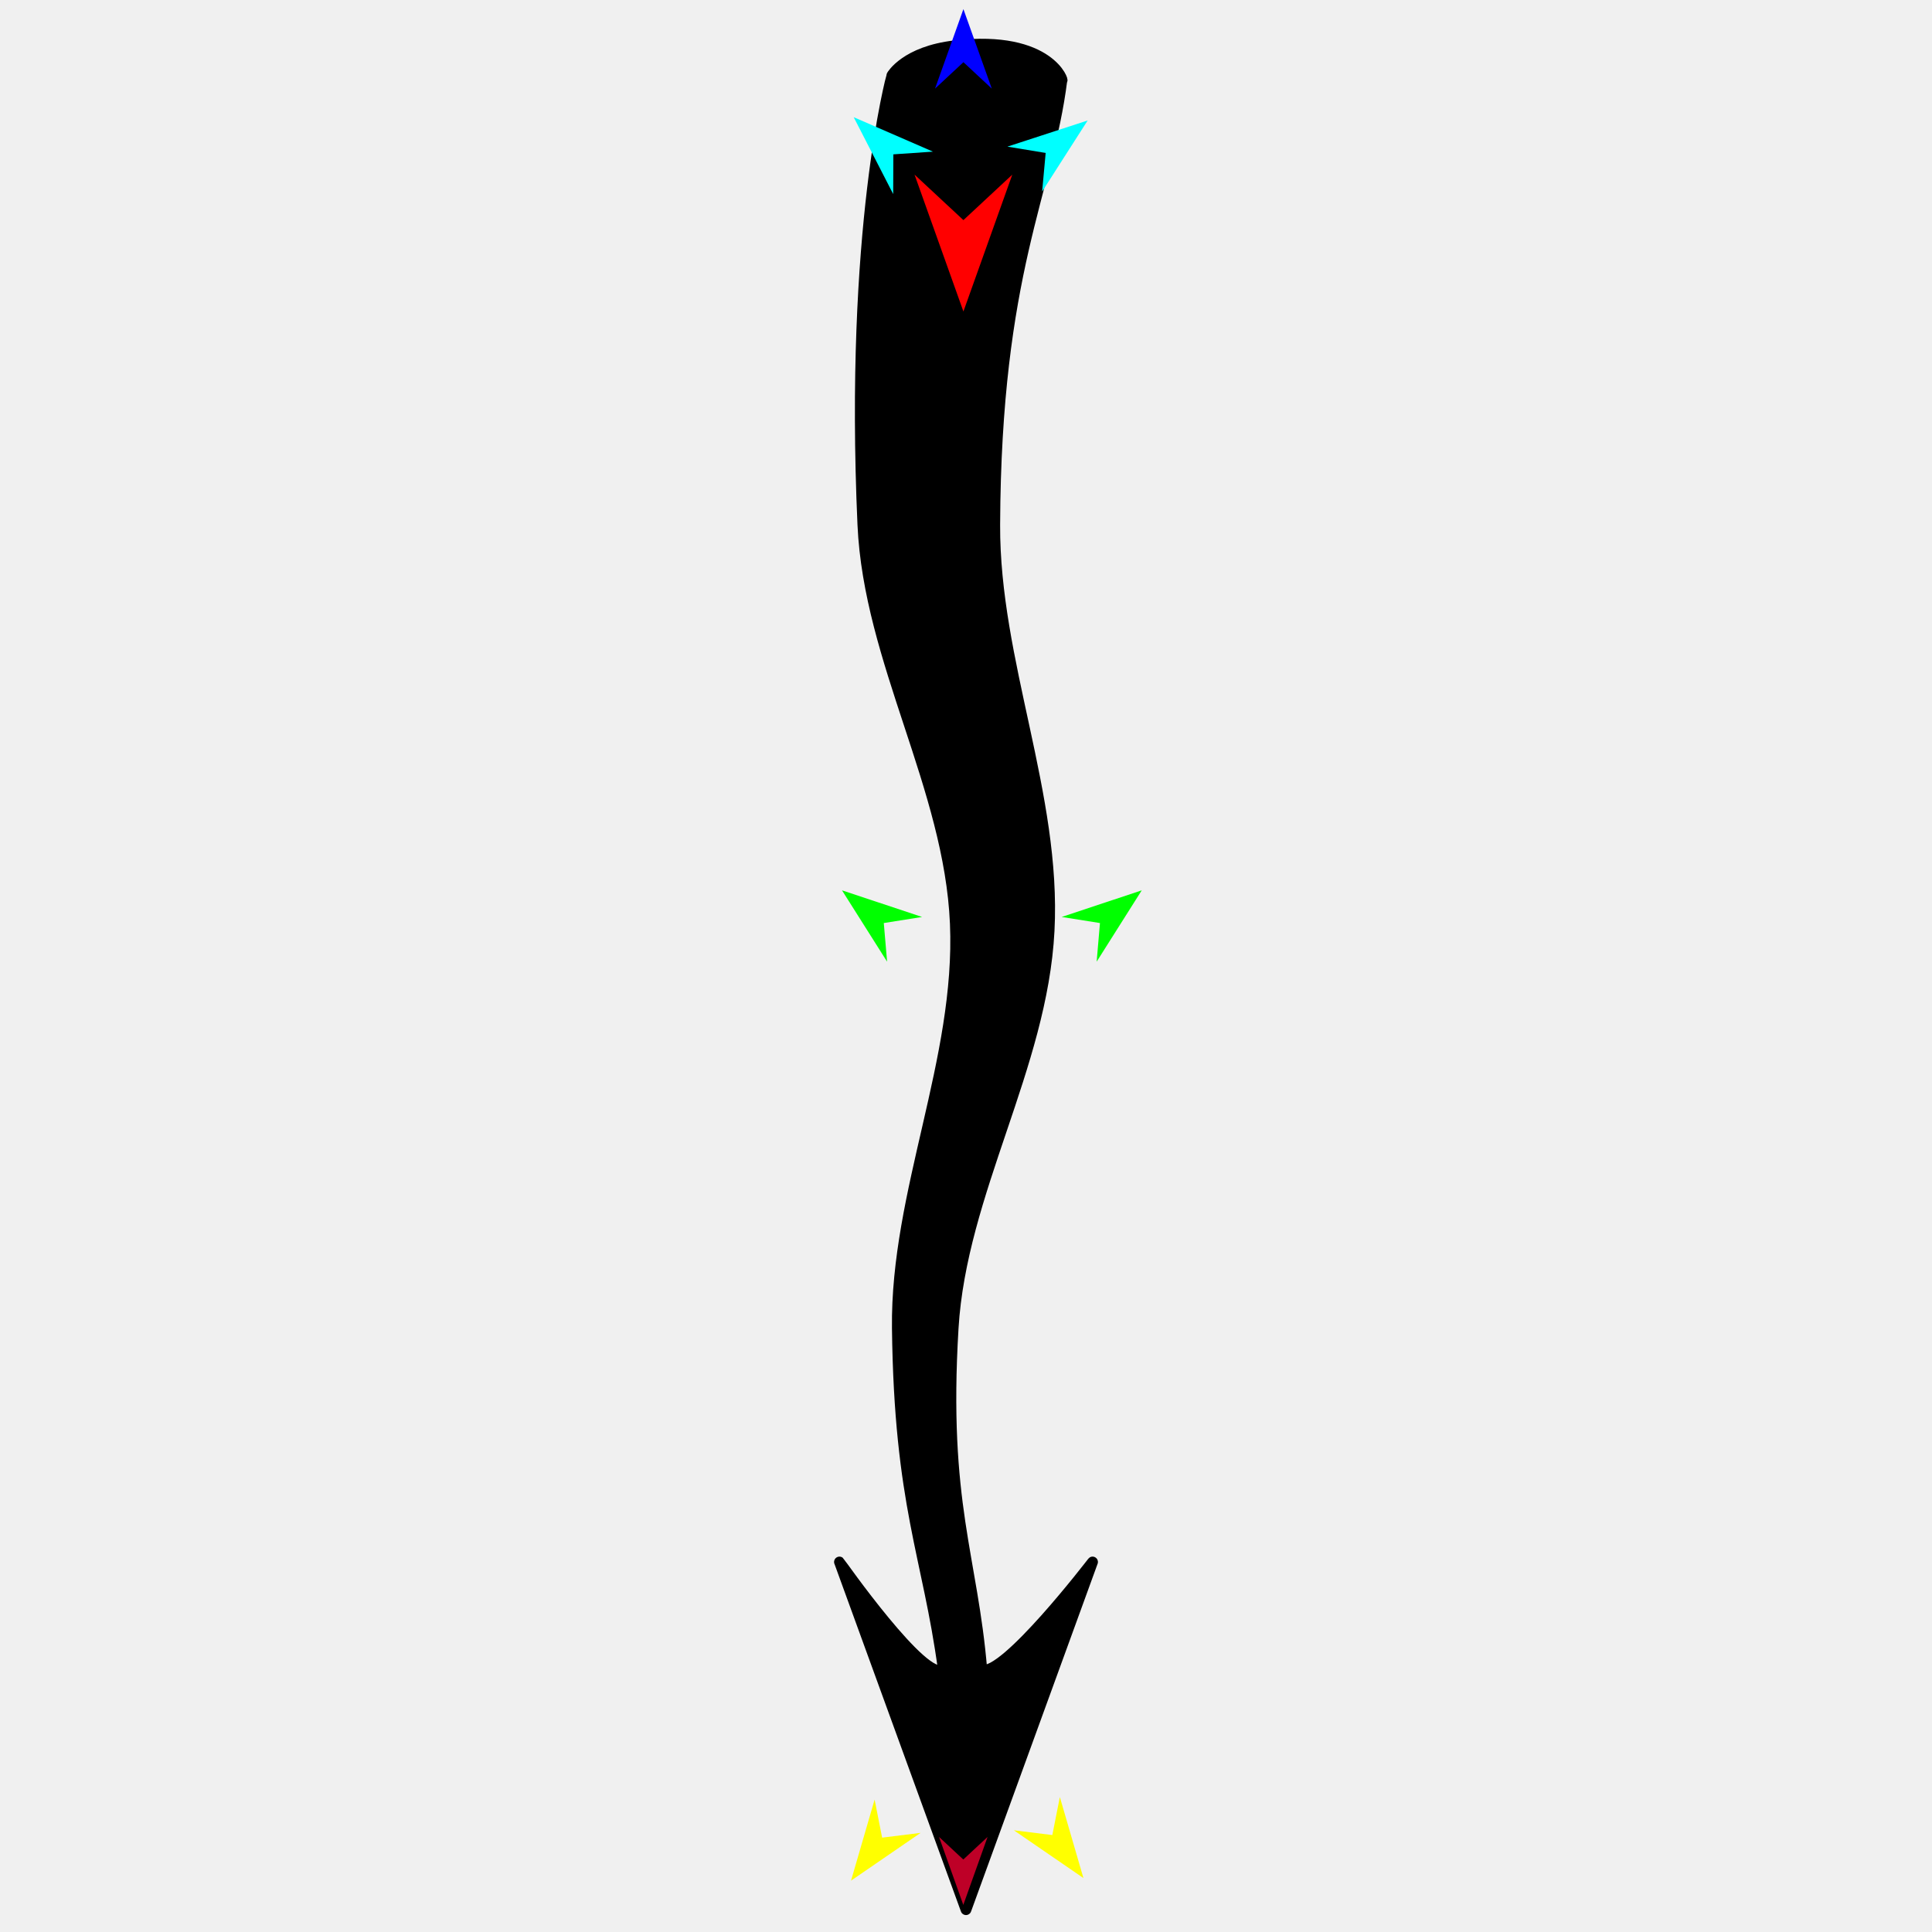
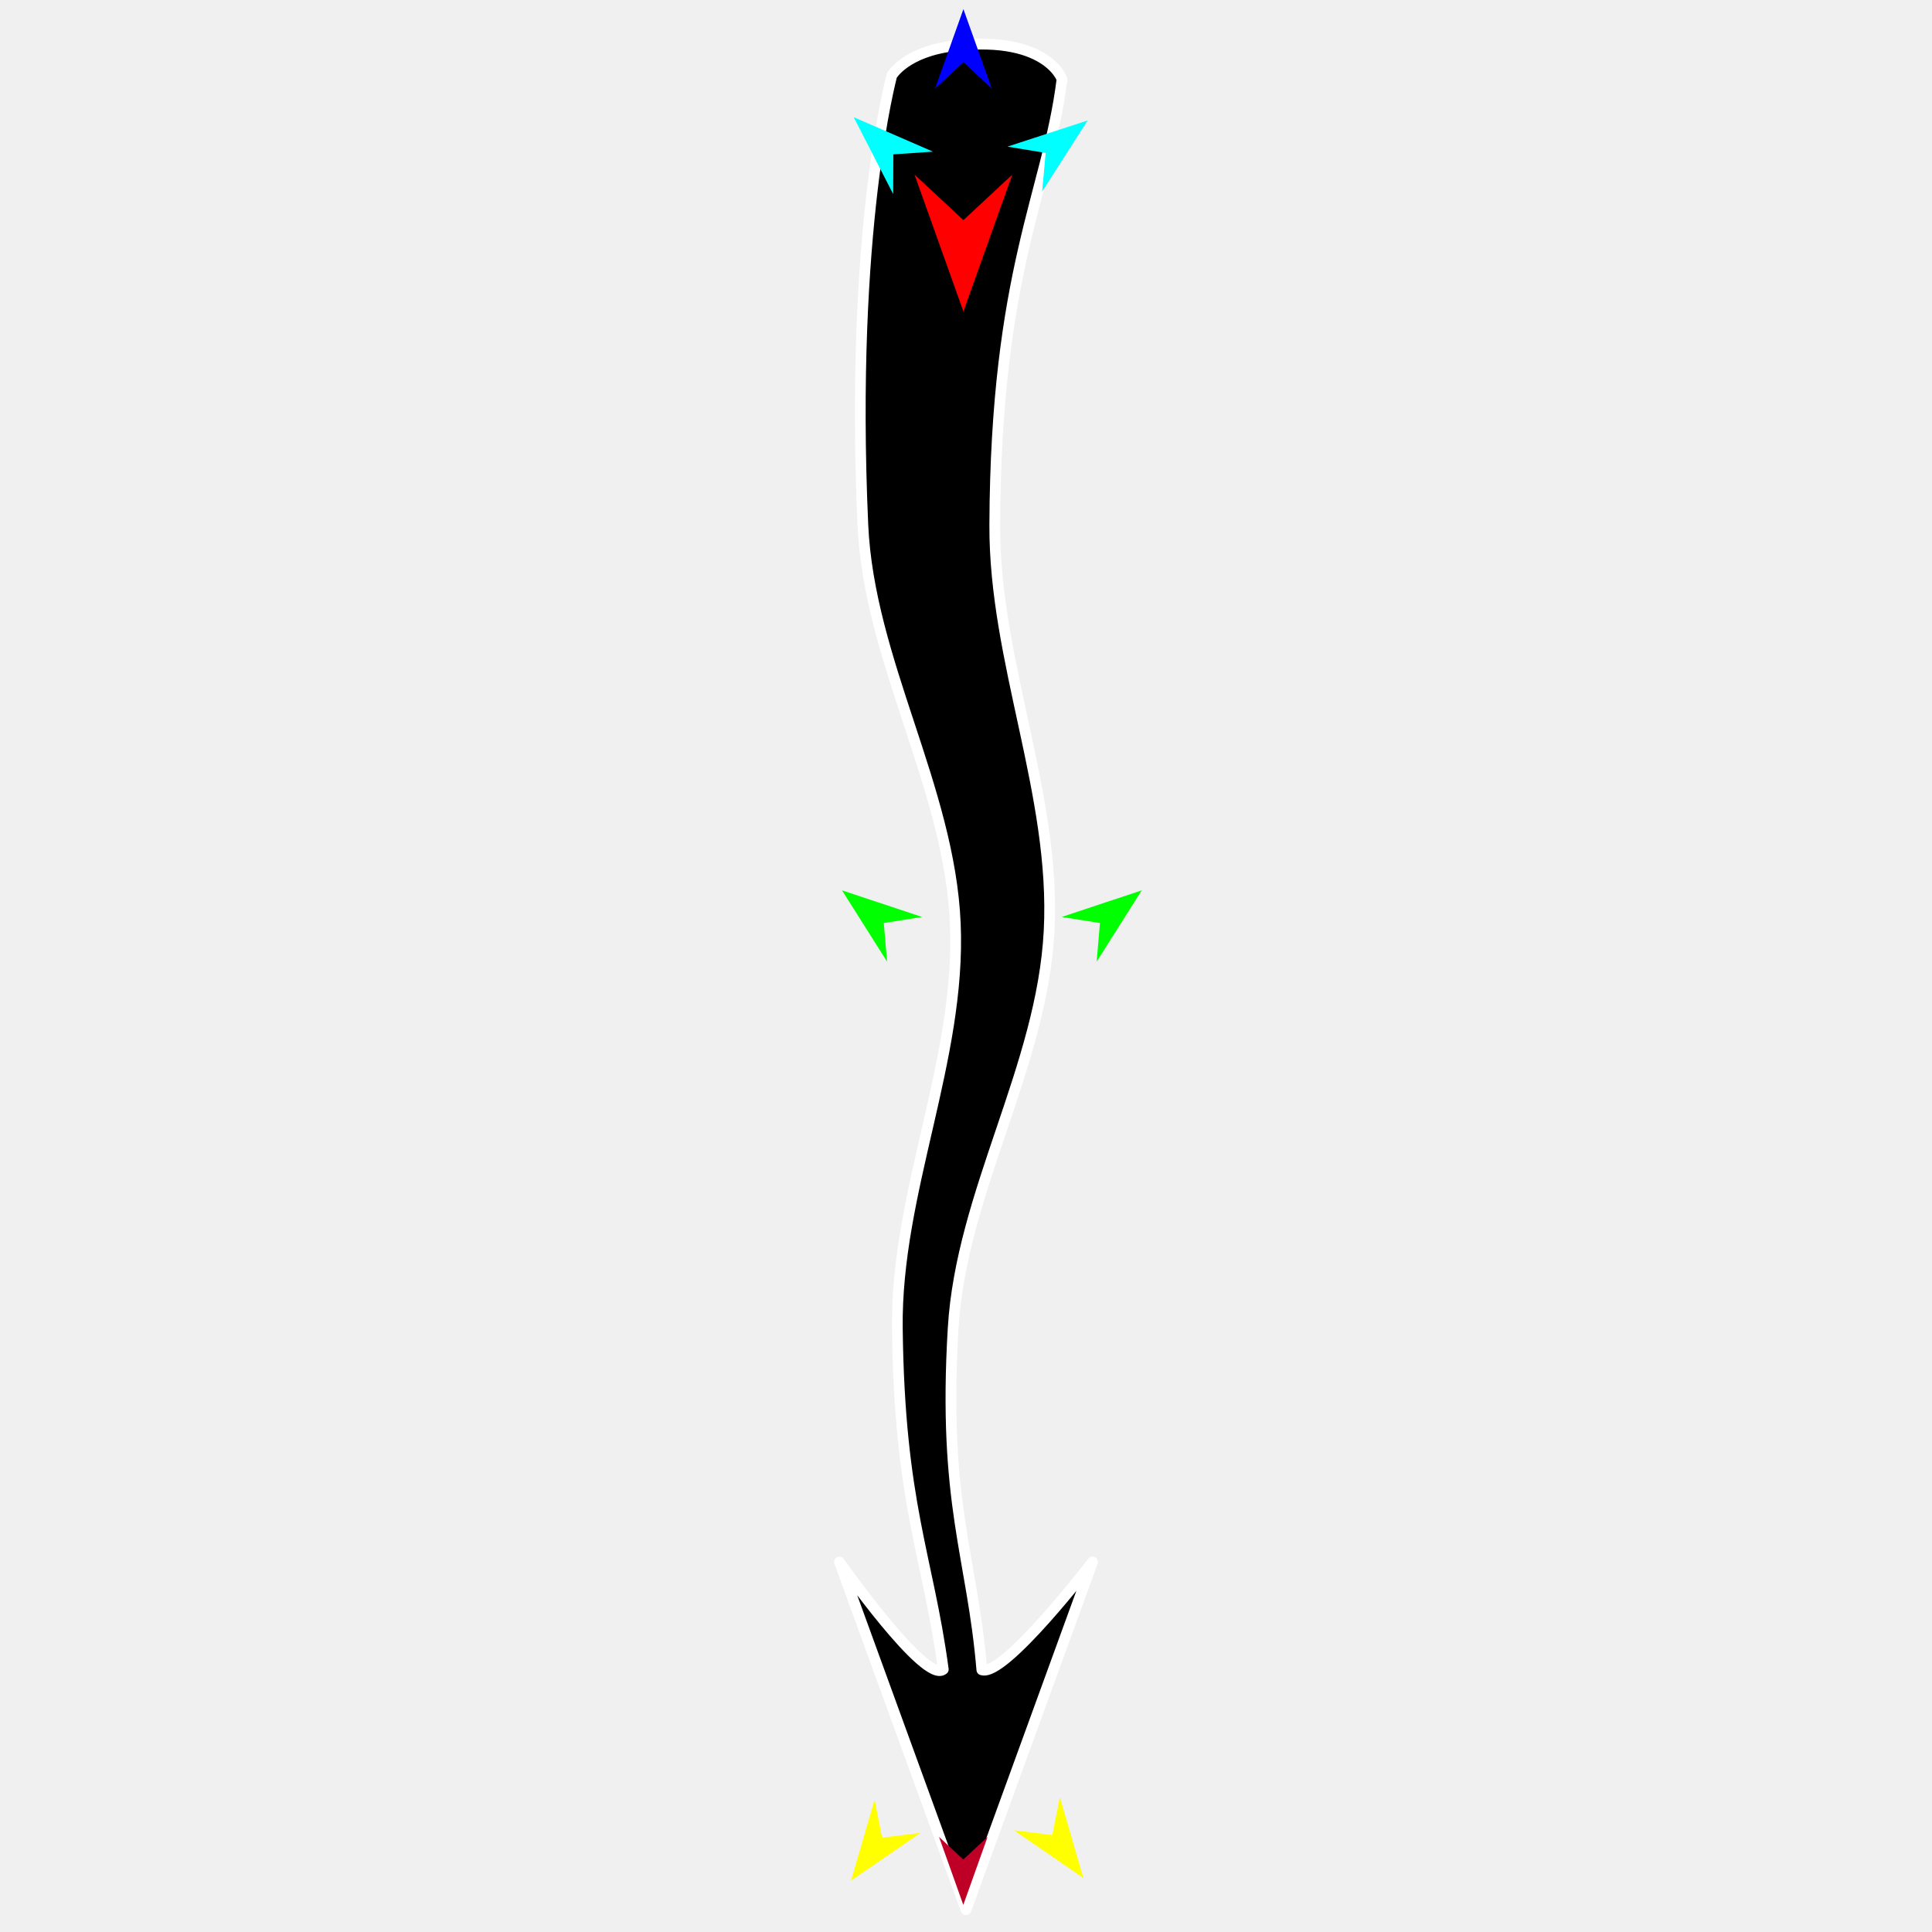
<svg xmlns="http://www.w3.org/2000/svg" version="1.1" id="Frame_0" width="720px" height="720px">
  <g id="tail">
    <g id="tail">
-       <path fill="#000000" fill-rule="evenodd" stroke="#000000" stroke-width="4" stroke-linecap="round" stroke-linejoin="round" d="M 356.020 344.214 C 358.188 394.997 333.800 444.282 334.410 494.975 C 335.204 560.857 345.827 579.742 351.535 622.126 C 344.808 627.690 312.840 582.108 312.836 582.104 C 312.841 582.116 359.995 711.672 360.000 711.685 C 360.005 711.672 407.159 582.117 407.164 582.104 C 407.159 582.108 374.237 625.077 365.905 622.304 C 362.348 579.938 351.286 560.469 355.214 494.961 C 358.248 444.356 388.333 397.678 390.974 346.918 C 393.614 296.160 370.507 246.563 370.717 195.658 C 371.108 100.946 390.478 71.748 395.726 29.929 C 396.693 31.022 391.528 12.952 355.872 17.050 C 337.433 19.170 332.373 28.120 332.370 28.121 C 332.369 28.138 316.614 85.433 321.560 195.546 C 323.845 246.400 353.853 293.435 356.020 344.214 Z" />
+       <path fill="#000000" fill-rule="evenodd" stroke="#ffffff" stroke-width="4" stroke-linecap="round" stroke-linejoin="round" d="M 356.020 344.214 C 358.188 394.997 333.800 444.282 334.410 494.975 C 335.204 560.857 345.827 579.742 351.535 622.126 C 344.808 627.690 312.840 582.108 312.836 582.104 C 312.841 582.116 359.995 711.672 360.000 711.685 C 360.005 711.672 407.159 582.117 407.164 582.104 C 407.159 582.108 374.237 625.077 365.905 622.304 C 362.348 579.938 351.286 560.469 355.214 494.961 C 358.248 444.356 388.333 397.678 390.974 346.918 C 393.614 296.160 370.507 246.563 370.717 195.658 C 371.108 100.946 390.478 71.748 395.726 29.929 C 396.693 31.022 391.528 12.952 355.872 17.050 C 337.433 19.170 332.373 28.120 332.370 28.121 C 332.369 28.138 316.614 85.433 321.560 195.546 C 323.845 246.400 353.853 293.435 356.020 344.214 Z" />
    </g>
    <g id="specs">
      <path fill="#ff0000" fill-rule="evenodd" stroke="none" d="M 359.037 116.077 C 359.035 116.072 340.827 65.088 340.825 65.083 C 340.827 65.084 359.035 82.026 359.037 82.028 C 359.039 82.026 377.247 65.084 377.249 65.083 C 377.247 65.088 359.039 116.072 359.037 116.077 Z" />
      <path fill="#0000ff" fill-rule="evenodd" stroke="none" d="M 359.037 3.402 C 359.038 3.405 369.615 33.021 369.616 33.024 C 369.615 33.023 359.038 23.181 359.037 23.180 C 359.036 23.181 348.459 33.023 348.458 33.024 C 348.459 33.021 359.036 3.405 359.037 3.402 Z" />
      <path fill="#00ffff" fill-rule="evenodd" stroke="none" d="M 405.337 44.897 C 405.336 44.900 388.376 71.382 388.374 71.385 C 388.374 71.384 389.690 56.997 389.690 56.995 C 389.688 56.995 375.434 54.646 375.432 54.646 C 375.435 54.645 405.334 44.898 405.337 44.897 Z" />
      <path fill="#00ffff" fill-rule="evenodd" stroke="none" d="M 318.147 43.669 C 318.148 43.672 332.862 72.314 332.864 72.317 C 332.864 72.315 332.921 57.523 332.921 57.521 C 332.922 57.521 347.681 56.512 347.682 56.512 C 347.679 56.511 318.150 43.670 318.147 43.669 Z" />
      <path fill="#00ff00" fill-rule="evenodd" stroke="none" d="M 425.498 331.802 C 425.497 331.805 408.691 358.386 408.690 358.389 C 408.690 358.387 409.922 343.993 409.922 343.991 C 409.920 343.991 395.652 341.726 395.651 341.726 C 395.654 341.725 425.495 331.803 425.498 331.802 Z" />
      <path fill="#ffff00" fill-rule="evenodd" stroke="none" d="M 317.155 700.859 C 317.156 700.856 325.941 670.660 325.942 670.657 C 325.943 670.659 328.746 684.831 328.746 684.832 C 328.747 684.832 343.085 683.057 343.086 683.057 C 343.083 683.059 317.158 700.857 317.155 700.859 Z" />
      <path fill="#ffff00" fill-rule="evenodd" stroke="none" d="M 403.761 699.895 C 403.760 699.892 394.975 669.697 394.974 669.694 C 394.974 669.695 392.171 683.868 392.171 683.869 C 392.169 683.869 377.832 682.094 377.830 682.093 C 377.833 682.095 403.759 699.893 403.761 699.895 Z" />
      <path fill="#00ff00" fill-rule="evenodd" stroke="none" d="M 313.788 331.802 C 313.790 331.805 330.595 358.386 330.596 358.389 C 330.596 358.387 329.365 343.993 329.364 343.991 C 329.366 343.991 343.634 341.726 343.635 341.726 C 343.632 341.725 313.791 331.803 313.788 331.802 Z" />
      <path fill="#be0027" fill-rule="evenodd" stroke="none" d="M 358.994 709.896 C 358.995 709.894 368.039 684.570 368.040 684.568 C 368.039 684.568 358.995 692.983 358.994 692.984 C 358.993 692.983 349.949 684.568 349.949 684.568 C 349.949 684.570 358.993 709.894 358.994 709.896 Z" />
    </g>
  </g>
</svg>
